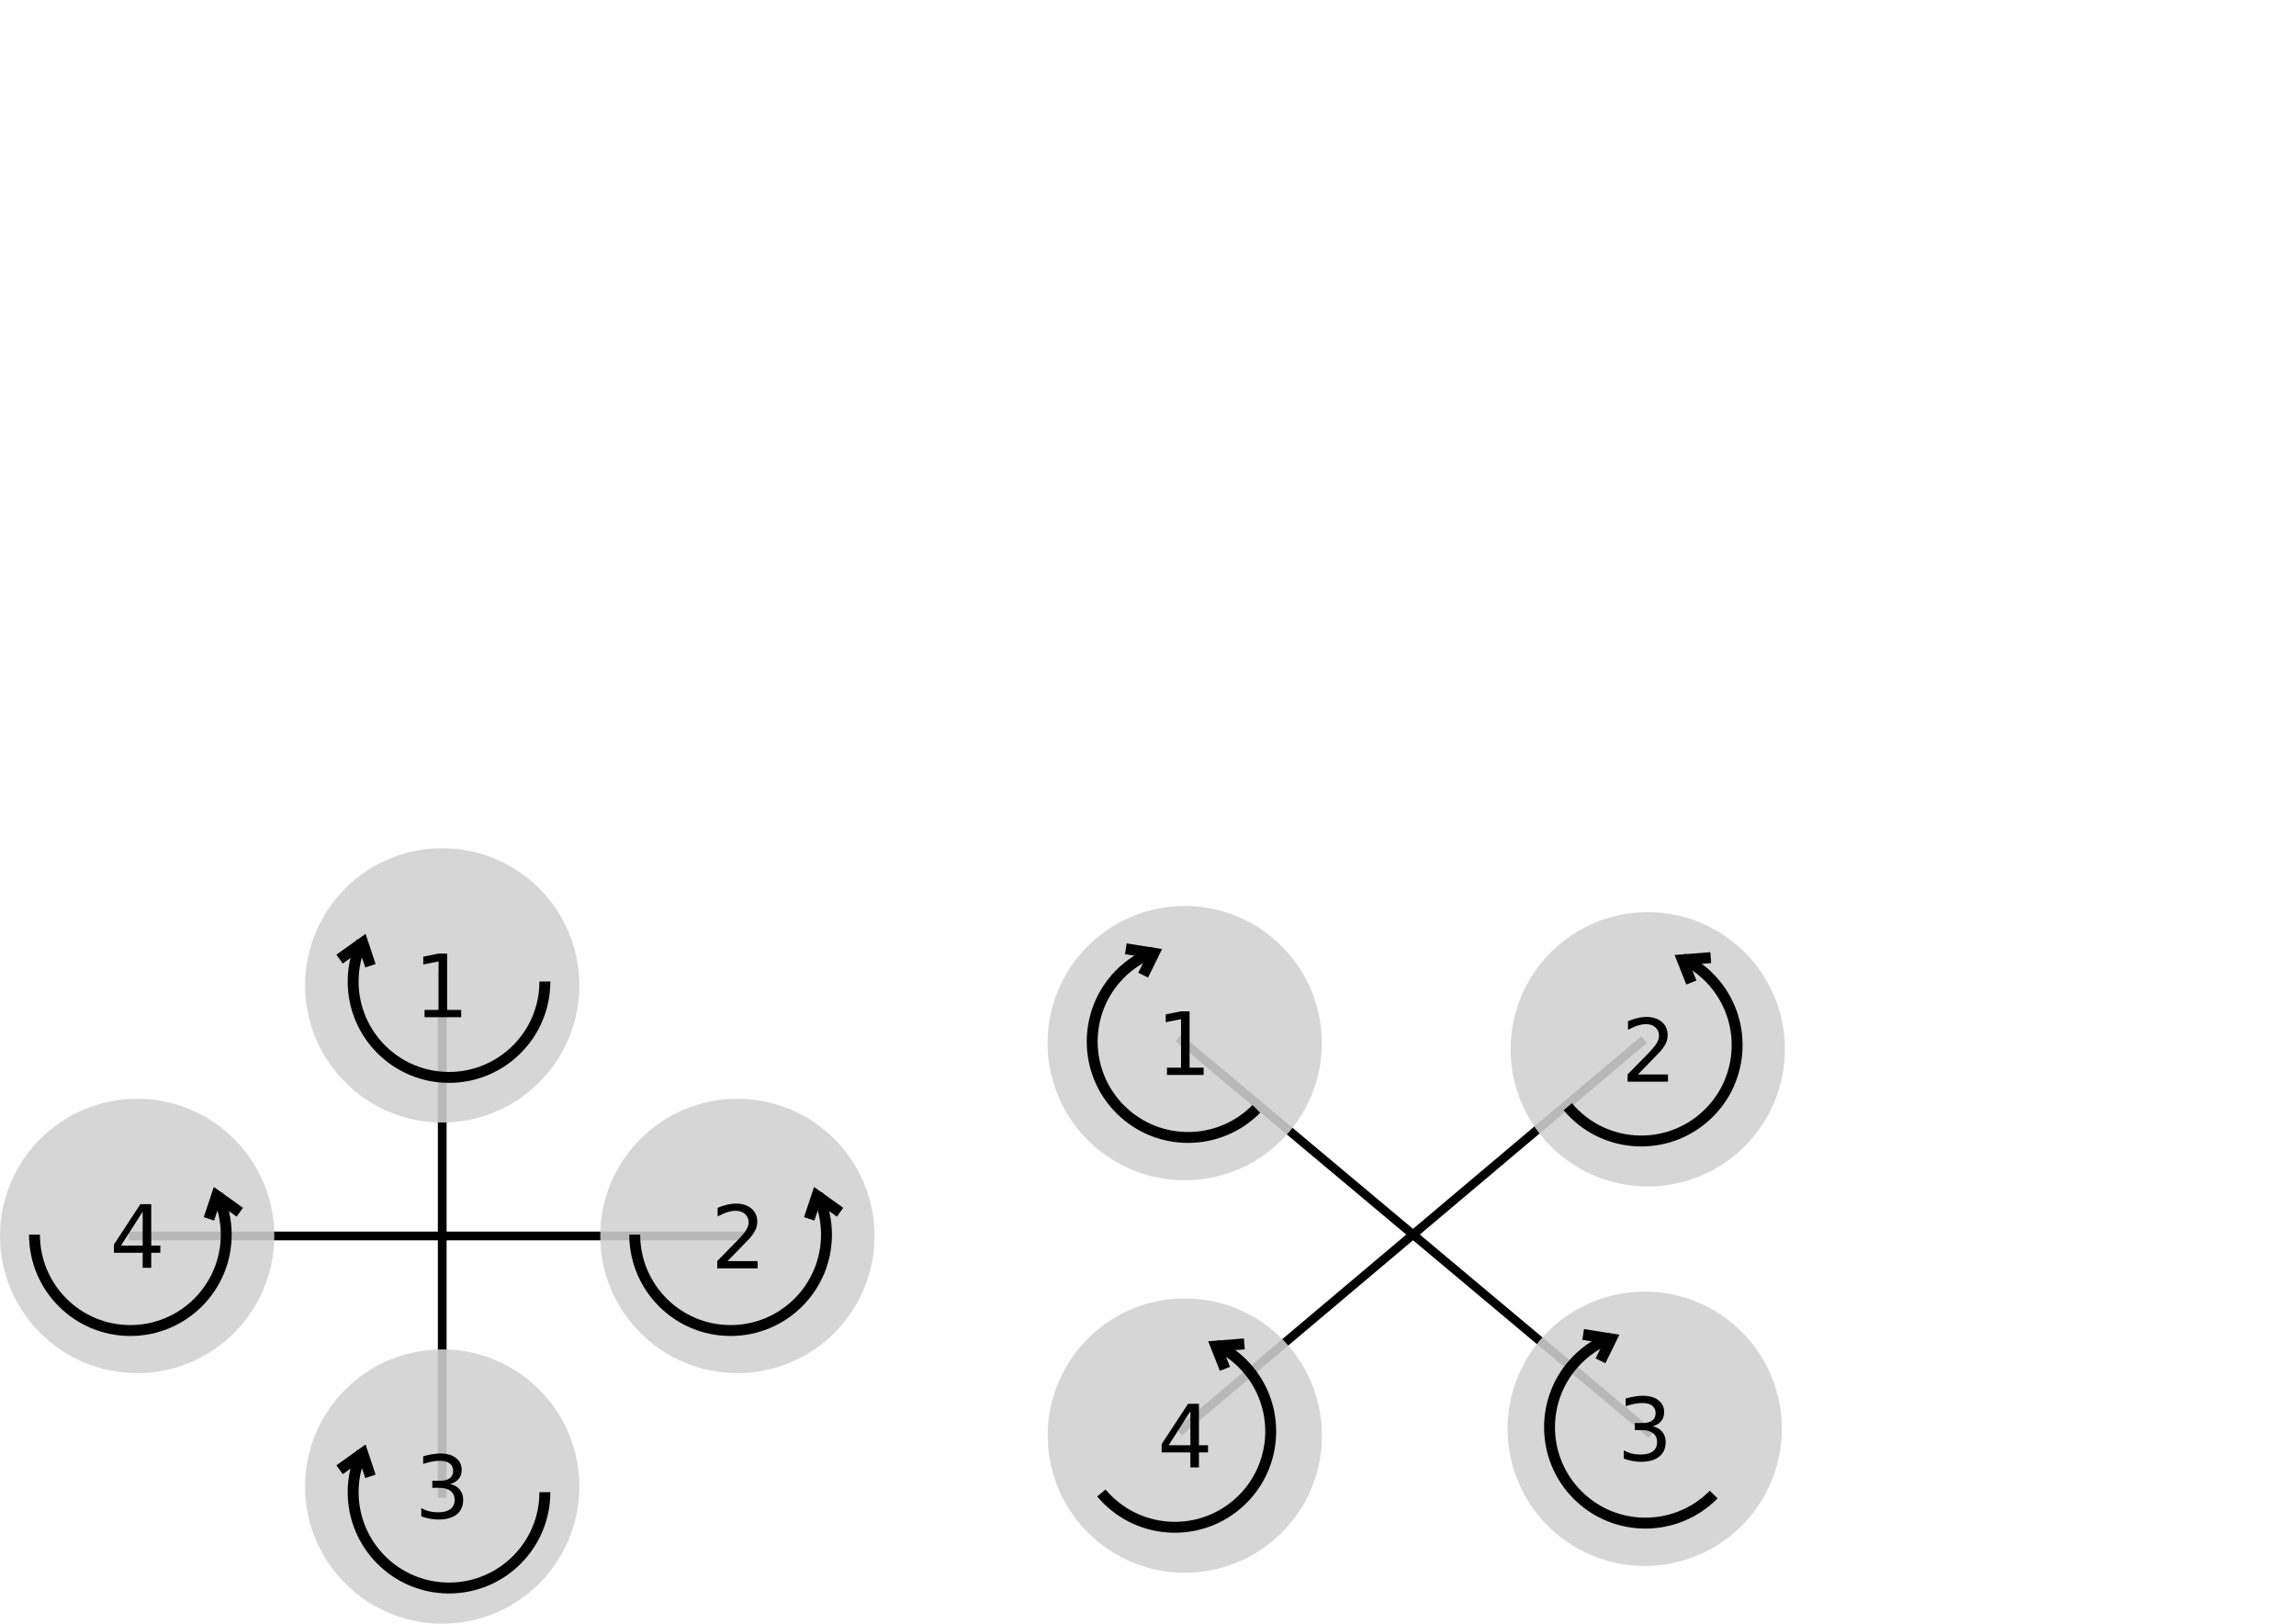
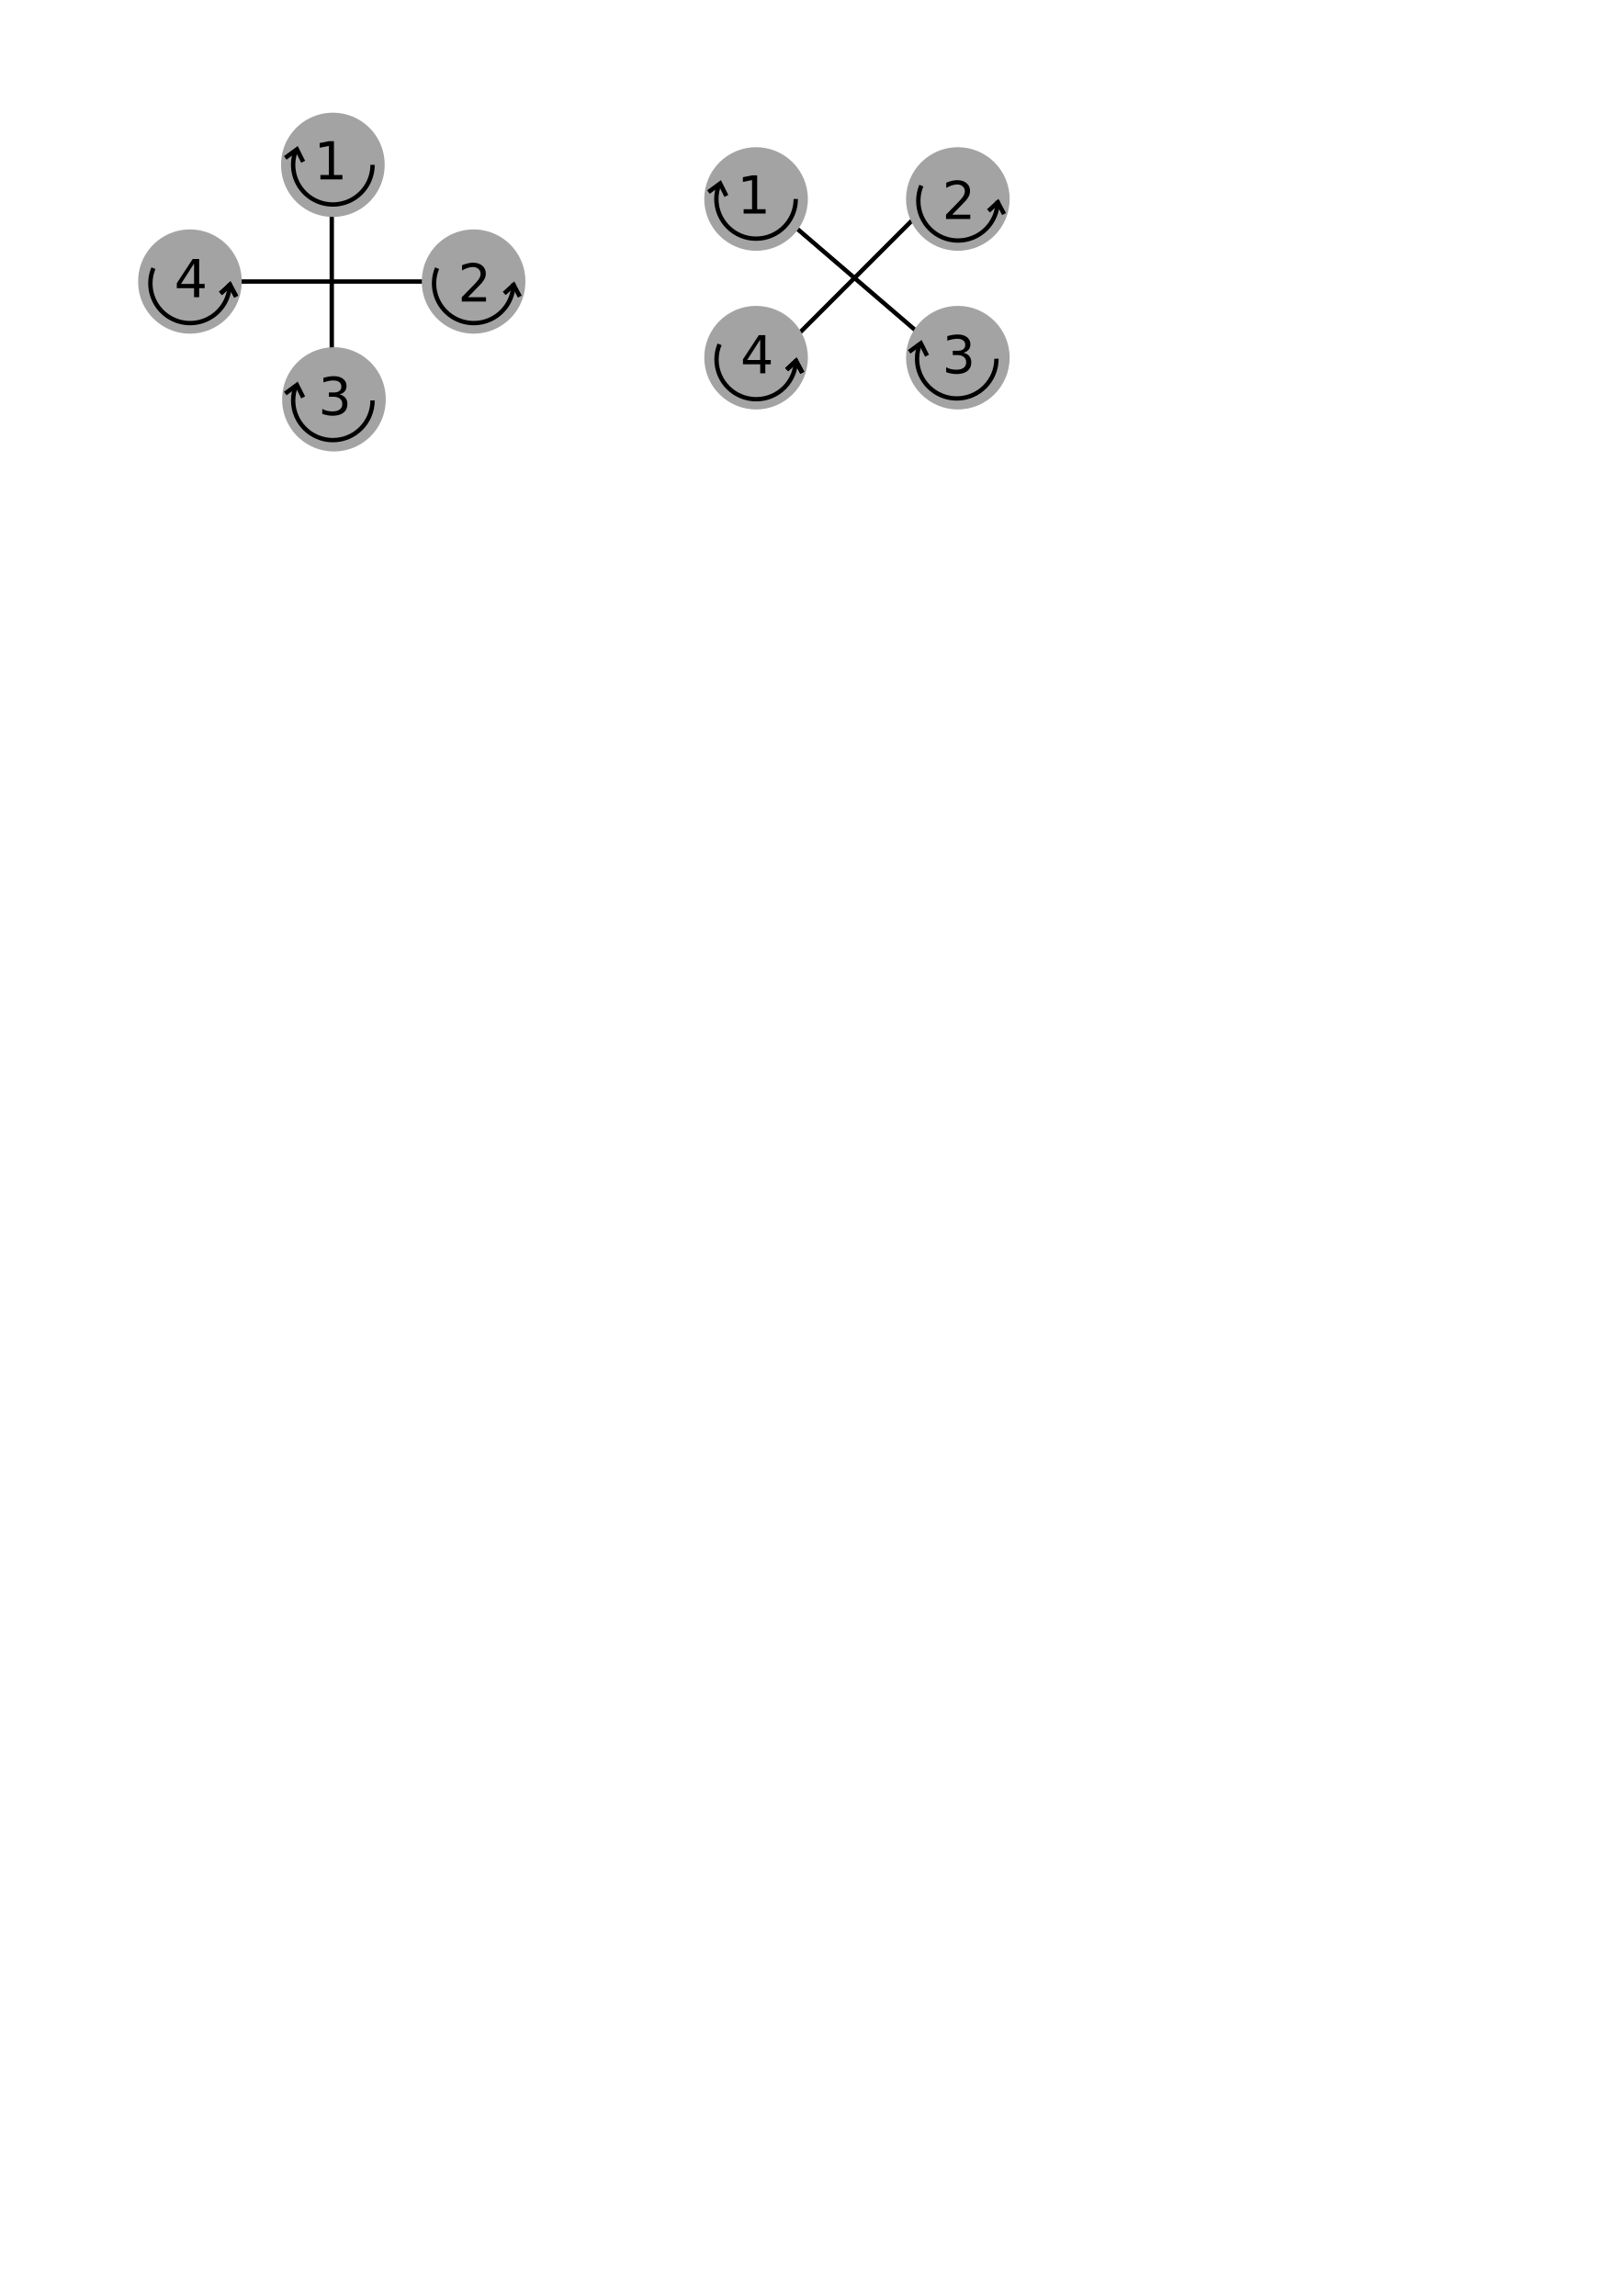
- <svg xmlns="http://www.w3.org/2000/svg" width="1052.362" height="744.094" id="svg2" version="1.1">
-   <defs id="defs4">
+ <svg xmlns="http://www.w3.org/2000/svg" width="744.094" height="1052.362" id="svg2917" version="1.1">
+   <defs id="defs2919">
    </defs>
-   <g id="layer1" transform="translate(-188.3054,184.5505)">
-     <g style="stroke-width:5;stroke-miterlimit:4;stroke-dasharray:none" id="g3675" transform="matrix(-1,0,0,1,639.7819,112)">
-       <g id="quad-plus">
-         <path id="path3630" d="m 247.487,381.852 282.843,0" style="fill:none;stroke:#000000;stroke-width:4;stroke-linecap:butt;stroke-linejoin:miter;stroke-miterlimit:4;stroke-opacity:1;stroke-dasharray:none" transform="matrix(-1,0,0,1,639.7819,-112)" />
-         <path id="path3632" d="m 391.002,260.403 0,241.426" style="fill:none;stroke:#000000;stroke-width:4;stroke-linecap:butt;stroke-linejoin:miter;stroke-miterlimit:4;stroke-opacity:1;stroke-dasharray:none" transform="matrix(-1,0,0,1,639.7819,-112)" />
-         <path transform="matrix(-1,0,0,1,474.4943,-174.4873)" d="m 288.571,329.505 c 0,34.715 -28.142,62.857 -62.857,62.857 -34.715,0 -62.857,-28.142 -62.857,-62.857 0,-34.715 28.142,-62.857 62.857,-62.857 34.715,0 62.857,28.142 62.857,62.857 z" id="path2816" style="opacity:0.879;fill:#d1d1d1;fill-opacity:1;stroke:none" />
-         <path transform="matrix(-1,0,0,1,474.4943,55.18182)" d="m 288.571,329.505 c 0,34.715 -28.142,62.857 -62.857,62.857 -34.715,0 -62.857,-28.142 -62.857,-62.857 0,-34.715 28.142,-62.857 62.857,-62.857 34.715,0 62.857,28.142 62.857,62.857 z" id="path2816-2" style="opacity:0.879;fill:#d1d1d1;fill-opacity:1;stroke:none" />
-         <path transform="matrix(-1,0,0,1,339.2067,-59.65276)" d="m 288.571,329.505 c 0,34.715 -28.142,62.857 -62.857,62.857 -34.715,0 -62.857,-28.142 -62.857,-62.857 0,-34.715 28.142,-62.857 62.857,-62.857 34.715,0 62.857,28.142 62.857,62.857 z" id="path2816-3" style="opacity:0.879;fill:#d1d1d1;fill-opacity:1;stroke:none" />
-         <path transform="matrix(-1,0,0,1,614.3337,-59.65276)" d="m 288.571,329.505 c 0,34.715 -28.142,62.857 -62.857,62.857 -34.715,0 -62.857,-28.142 -62.857,-62.857 0,-34.715 28.142,-62.857 62.857,-62.857 34.715,0 62.857,28.142 62.857,62.857 z" id="path2816-7" style="opacity:0.879;fill:#d1d1d1;fill-opacity:1;stroke:none" />
-         <g style="stroke-width:5;stroke-miterlimit:4;stroke-dasharray:none" id="g3638" transform="matrix(-1,0,0,1,636.6709,-112)">
-           <path style="fill:none;stroke:#000000;stroke-width:5;stroke-miterlimit:4;stroke-opacity:1;stroke-dasharray:none" id="path3634" d="m 120.208,77.086 c 0,24.268 -19.673,43.942 -43.942,43.942 -24.268,0 -43.942,-19.673 -43.942,-43.942 0,-6.315 1.361,-12.555 3.99,-18.296" transform="translate(314.7353,188.1606)" />
-           <path style="fill:none;stroke:#000000;stroke-width:5;stroke-linecap:butt;stroke-linejoin:miter;stroke-miterlimit:4;stroke-opacity:1;stroke-dasharray:none" d="m 152.533,50.822 10.607,-7.576 3.536,10.607 0,0" id="path3636" transform="translate(188.3054,204.1606)" />
-         </g>
-         <g transform="matrix(-1,0,0,1,636.6709,122)" id="g3663" style="stroke-width:5;stroke-miterlimit:4;stroke-dasharray:none">
-           <path transform="translate(314.7353,188.1606)" d="m 120.208,77.086 c 0,24.268 -19.673,43.942 -43.942,43.942 -24.268,0 -43.942,-19.673 -43.942,-43.942 0,-6.315 1.361,-12.555 3.99,-18.296" id="path3665" style="fill:none;stroke:#000000;stroke-width:5;stroke-miterlimit:4;stroke-opacity:1;stroke-dasharray:none" />
-           <path transform="translate(188.3054,204.1606)" id="path3667" d="m 152.533,50.822 10.607,-7.576 3.536,10.607 0,0" style="fill:none;stroke:#000000;stroke-width:5;stroke-linecap:butt;stroke-linejoin:miter;stroke-miterlimit:4;stroke-opacity:1;stroke-dasharray:none" />
-         </g>
-         <g style="stroke-width:5;stroke-miterlimit:4;stroke-dasharray:none" id="g3669" transform="translate(-274.3985,4)">
-           <path style="fill:none;stroke:#000000;stroke-width:5;stroke-miterlimit:4;stroke-opacity:1;stroke-dasharray:none" id="path3671" d="m 120.208,77.086 c 0,24.268 -19.673,43.942 -43.942,43.942 -24.268,0 -43.942,-19.673 -43.942,-43.942 0,-6.315 1.361,-12.555 3.99,-18.296" transform="translate(314.7353,188.1606)" />
-           <path style="fill:none;stroke:#000000;stroke-width:5;stroke-linecap:butt;stroke-linejoin:miter;stroke-miterlimit:4;stroke-opacity:1;stroke-dasharray:none" d="m 152.533,50.822 10.607,-7.576 3.536,10.607 0,0" id="path3673" transform="translate(188.3054,204.1606)" />
-         </g>
-         <text xml:space="preserve" style="font-size:40px;font-style:normal;font-weight:normal;fill:#000000;fill-opacity:1;stroke:none;font-family:Bitstream Vera Sans" x="-261.856" y="169.598" id="text3763" transform="scale(-1,1)">
-           <tspan id="tspan3765" x="-261.856" y="169.598">1</tspan>
+   <g id="layer1">
+     <g id="quad-plus">
+       <path id="path3721" d="m 88.571,129.04 127.857,0" style="fill:none;stroke:#000000;stroke-width:2;stroke-linecap:butt;stroke-linejoin:miter;stroke-opacity:1;stroke-miterlimit:4;stroke-dasharray:none" />
+       <path id="path3723" d="m 152.038,74.535 0,107.113" style="fill:none;stroke:#000000;stroke-width:2;stroke-linecap:butt;stroke-linejoin:miter;stroke-opacity:1;stroke-miterlimit:4;stroke-dasharray:none" />
+       <path transform="translate(-0.5000002,0.5000003)" d="m 176.777,75.04 a 23.739,23.739 0 1 1 -47.477,0 23.739,23.739 0 1 1 47.477,0 z" id="path2935" style="fill:#a3a3a3;fill-opacity:1;stroke:none" />
+       <path transform="translate(-66,54)" style="fill:#a3a3a3;fill-opacity:1;stroke:none" id="path3715" d="m 176.777,75.04 a 23.739,23.739 0 1 1 -47.477,0 23.739,23.739 0 1 1 47.477,0 z" />
+       <path d="m 176.777,75.04 a 23.739,23.739 0 1 1 -47.477,0 23.739,23.739 0 1 1 47.477,0 z" id="path3717" style="fill:#a3a3a3;fill-opacity:1;stroke:none" transform="translate(64,54)" />
+       <path transform="translate(0,108)" style="fill:#a3a3a3;fill-opacity:1;stroke:none" id="path3719" d="m 176.777,75.04 a 23.739,23.739 0 1 1 -47.477,0 23.739,23.739 0 1 1 47.477,0 z" />
+       <text id="text3725" y="82.219" x="143.857" style="font-size:40px;font-style:normal;font-weight:normal;fill:#000000;fill-opacity:1;stroke:none;font-family:Bitstream Vera Sans" xml:space="preserve">
+         <tspan style="font-size:24px" y="82.219" x="143.857" id="tspan3727">1</tspan>
+       </text>
+       <text xml:space="preserve" style="font-size:40px;font-style:normal;font-weight:normal;fill:#000000;fill-opacity:1;stroke:none;font-family:Bitstream Vera Sans" x="209.857" y="138.219" id="text3729">
+         <tspan id="tspan3731" x="209.857" y="138.219" style="font-size:24px">2</tspan>
+       </text>
+       <text id="text3733" y="190.219" x="145.857" style="font-size:40px;font-style:normal;font-weight:normal;fill:#000000;fill-opacity:1;stroke:none;font-family:Bitstream Vera Sans" xml:space="preserve">
+         <tspan style="font-size:24px" y="190.219" x="145.857" id="tspan3735">3</tspan>
+       </text>
+       <text xml:space="preserve" style="font-size:40px;font-style:normal;font-weight:normal;fill:#000000;fill-opacity:1;stroke:none;font-family:Bitstream Vera Sans" x="79.857" y="136.219" id="text3737">
+         <tspan id="tspan3739" x="79.857" y="136.219" style="font-size:24px">4</tspan>
+       </text>
+       <g id="g3748">
+         <path d="m 176.777,75.04 a 23.739,23.739 0 1 1 -45.662,-9.104" id="path3744" style="fill:none;stroke:#000000;stroke-width:2.61;stroke-miterlimit:4;stroke-opacity:1;stroke-dasharray:none" transform="matrix(0.7664003,0,0,0.7664003,35.24966,18.02923)" />
+         <path style="fill:none;stroke:#000000;stroke-width:2;stroke-linecap:butt;stroke-linejoin:miter;stroke-opacity:1;stroke-miterlimit:4;stroke-dasharray:none" d="m 138.929,74.148 -2.857,-5.714 -5.357,3.929" id="path3746" />
+       </g>
+       <g transform="translate(0,108)" id="g3752">
+         <path transform="matrix(0.7664003,0,0,0.7664003,35.24966,18.02923)" style="fill:none;stroke:#000000;stroke-width:2.61;stroke-miterlimit:4;stroke-opacity:1;stroke-dasharray:none" id="path3754" d="m 176.777,75.04 c 0,13.11 -10.628,23.739 -23.739,23.739 -13.11,0 -23.739,-10.628 -23.739,-23.739 0,-3.125 0.617,-6.218 1.815,-9.104" />
+         <path id="path3756" d="m 138.929,74.148 -2.857,-5.714 -5.357,3.929" style="fill:none;stroke:#000000;stroke-width:2;stroke-linecap:butt;stroke-linejoin:miter;stroke-miterlimit:4;stroke-opacity:1;stroke-dasharray:none" />
+       </g>
+       <path transform="matrix(0.7664003,0,0,0.7664003,-30.17891,72.38637)" style="fill:none;stroke:#000000;stroke-width:2.61;stroke-miterlimit:4;stroke-opacity:1;stroke-dasharray:none" id="path3868" d="m 176.777,75.04 a 23.739,23.739 0 1 1 -45.662,-9.104" />
+       <path d="m 176.777,75.04 a 23.739,23.739 0 1 1 -45.662,-9.104" id="path3874" style="fill:none;stroke:#000000;stroke-width:2.61;stroke-miterlimit:4;stroke-opacity:1;stroke-dasharray:none" transform="matrix(0.7664003,0,0,0.7664003,99.82109,72.38637)" />
+       <path id="path3882" d="m 101.071,134.505 4.286,-3.929 2.857,5.357" style="fill:none;stroke:#000000;stroke-width:2;stroke-linecap:butt;stroke-linejoin:miter;stroke-opacity:1;stroke-miterlimit:4;stroke-dasharray:none" />
+       <path style="fill:none;stroke:#000000;stroke-width:2;stroke-linecap:butt;stroke-linejoin:miter;stroke-opacity:1;stroke-miterlimit:4;stroke-dasharray:none" d="m 101.071,134.505 4.286,-3.929 2.857,5.357" id="path3884" />
+       <path id="path3886" d="m 101.071,134.505 4.286,-3.929 2.857,5.357" style="fill:none;stroke:#000000;stroke-width:2;stroke-linecap:butt;stroke-linejoin:miter;stroke-opacity:1;stroke-miterlimit:4;stroke-dasharray:none" />
+       <path style="fill:none;stroke:#000000;stroke-width:2;stroke-linecap:butt;stroke-linejoin:miter;stroke-miterlimit:4;stroke-opacity:1;stroke-dasharray:none" d="m 231.071,134.505 4.286,-3.929 2.857,5.357" id="path3888" />
+     </g>
+     <g id="quad-X">
+       <path id="path4030" d="m 346.482,88.677 96.47,82.833" style="fill:none;stroke:#000000;stroke-width:2;stroke-linecap:butt;stroke-linejoin:miter;stroke-opacity:1;stroke-miterlimit:4;stroke-dasharray:none" />
+       <path id="path4032" d="M 346.482,172.519 431.84,87.161" style="fill:none;stroke:#000000;stroke-width:2;stroke-linecap:butt;stroke-linejoin:miter;stroke-opacity:1;stroke-miterlimit:4;stroke-dasharray:none" />
+       <g transform="translate(-62.0558,15.66244)" id="g3998">
+         <path transform="translate(255.5,0.5000003)" d="m 176.777,75.04 c 0,13.11 -10.628,23.739 -23.739,23.739 -13.11,0 -23.739,-10.628 -23.739,-23.739 0,-13.11 10.628,-23.739 23.739,-23.739 13.11,0 23.739,10.628 23.739,23.739 z" id="path3924" style="fill:#a3a3a3;fill-opacity:1;stroke:none" />
+         <text id="text3932" y="82.219" x="399.857" style="font-size:40px;font-style:normal;font-weight:normal;fill:#000000;fill-opacity:1;stroke:none;font-family:Bitstream Vera Sans" xml:space="preserve">
+           <tspan style="font-size:24px" y="82.219" x="399.857" id="tspan3934">1</tspan>
        </text>
-         <text id="text3767" y="284.696" x="-125.68" style="font-size:40px;font-style:normal;font-weight:normal;fill:#000000;fill-opacity:1;stroke:none;font-family:Bitstream Vera Sans" xml:space="preserve" transform="scale(-1,1)">
-           <tspan y="284.696" x="-125.68" id="tspan3769">2</tspan>
-         </text>
-         <text xml:space="preserve" style="font-size:40px;font-style:normal;font-weight:normal;fill:#000000;fill-opacity:1;stroke:none;font-family:Bitstream Vera Sans" x="-261.426" y="399.247" id="text3771" transform="scale(-1,1)">
-           <tspan id="tspan3773" x="-261.426" y="399.247">3</tspan>
-         </text>
-         <text id="text3775" y="284.432" x="-401.198" style="font-size:40px;font-style:normal;font-weight:normal;fill:#000000;fill-opacity:1;stroke:none;font-family:Bitstream Vera Sans" xml:space="preserve" transform="scale(-1,1)">
-           <tspan y="284.432" x="-401.198" id="tspan3777">4</tspan>
-         </text>
-         <g transform="translate(0.7284494,4)" id="g3879" style="stroke-width:5;stroke-miterlimit:4;stroke-dasharray:none">
-           <path transform="translate(314.7353,188.1606)" d="m 120.208,77.086 c 0,24.268 -19.673,43.942 -43.942,43.942 -24.268,0 -43.942,-19.673 -43.942,-43.942 0,-6.315 1.361,-12.555 3.99,-18.296" id="path3881" style="fill:none;stroke:#000000;stroke-width:5;stroke-miterlimit:4;stroke-opacity:1;stroke-dasharray:none" />
-           <path transform="translate(188.3054,204.1606)" id="path3883" d="m 152.533,50.822 10.607,-7.576 3.536,10.607 0,0" style="fill:none;stroke:#000000;stroke-width:5;stroke-linecap:butt;stroke-linejoin:miter;stroke-miterlimit:4;stroke-opacity:1;stroke-dasharray:none" />
+         <g id="g3948" transform="translate(256,0)">
+           <path d="m 176.777,75.04 c 0,13.11 -10.628,23.739 -23.739,23.739 -13.11,0 -23.739,-10.628 -23.739,-23.739 0,-3.125 0.617,-6.218 1.815,-9.104" id="path3950" style="fill:none;stroke:#000000;stroke-width:2.61;stroke-miterlimit:4;stroke-opacity:1;stroke-dasharray:none" transform="matrix(0.7664003,0,0,0.7664003,35.24966,18.02923)" />
+           <path style="fill:none;stroke:#000000;stroke-width:2;stroke-linecap:butt;stroke-linejoin:miter;stroke-miterlimit:4;stroke-opacity:1;stroke-dasharray:none" d="m 138.929,74.148 -2.857,-5.714 -5.357,3.929" id="path3952" />
        </g>
      </g>
-       <g id="quad-X" transform="matrix(0.7663738,-0.6423949,0.6423949,0.7663738,-562.6985,224.3216)">
-         <path transform="matrix(-1,0,0,1,639.7819,-112)" style="fill:none;stroke:#000000;stroke-width:4;stroke-linecap:butt;stroke-linejoin:miter;stroke-miterlimit:4;stroke-opacity:1;stroke-dasharray:none" d="m 247.487,381.852 282.843,0" id="path3717" />
-         <path style="fill:none;stroke:#000000;stroke-width:4;stroke-linecap:butt;stroke-linejoin:miter;stroke-miterlimit:4;stroke-opacity:1;stroke-dasharray:none" d="M 228.284,133.33 276.123,408.051" id="path3719" />
-         <path style="opacity:0.879;fill:#d1d1d1;fill-opacity:1;stroke:none" id="path3721" d="m 288.571,329.505 a 62.857,62.857 0 1 1 -125.714,0 62.857,62.857 0 1 1 125.714,0 z" transform="matrix(-1,0,0,1,449.8466,-193.8296)" />
-         <path style="opacity:0.879;fill:#d1d1d1;fill-opacity:1;stroke:none" id="path3723" d="m 288.571,329.505 a 62.857,62.857 0 1 1 -125.714,0 62.857,62.857 0 1 1 125.714,0 z" transform="matrix(-1,0,0,1,498.7436,78.14438)" />
-         <path style="opacity:0.879;fill:#d1d1d1;fill-opacity:1;stroke:none" id="path3725" d="m 288.571,329.505 c 0,34.715 -28.142,62.857 -62.857,62.857 -34.715,0 -62.857,-28.142 -62.857,-62.857 0,-34.715 28.142,-62.857 62.857,-62.857 34.715,0 62.857,28.142 62.857,62.857 z" transform="matrix(-1,0,0,1,339.2067,-59.65276)" />
-         <path style="opacity:0.879;fill:#d1d1d1;fill-opacity:1;stroke:none" id="path3727" d="m 288.571,329.505 c 0,34.715 -28.142,62.857 -62.857,62.857 -34.715,0 -62.857,-28.142 -62.857,-62.857 0,-34.715 28.142,-62.857 62.857,-62.857 34.715,0 62.857,28.142 62.857,62.857 z" transform="matrix(-1,0,0,1,614.3337,-59.65276)" />
-         <g transform="matrix(0.1746577,0.9846292,-0.9846292,0.1746577,420.5339,-295.2037)" id="g3729" style="stroke-width:5;stroke-miterlimit:4;stroke-dasharray:none">
-           <path transform="translate(314.7353,188.1606)" d="m 120.208,77.086 c 0,24.268 -19.673,43.942 -43.942,43.942 -24.268,0 -43.942,-19.673 -43.942,-43.942 0,-6.315 1.361,-12.555 3.99,-18.296" id="path3731" style="fill:none;stroke:#000000;stroke-width:5;stroke-miterlimit:4;stroke-opacity:1;stroke-dasharray:none" />
-           <path transform="translate(188.3054,204.1606)" id="path3733" d="m 152.533,50.822 10.607,-7.576 3.536,10.607 0,0" style="fill:none;stroke:#000000;stroke-width:5;stroke-linecap:butt;stroke-linejoin:miter;stroke-miterlimit:4;stroke-opacity:1;stroke-dasharray:none" />
+       <g transform="translate(29.91377,-19.10658)" id="g4013">
+         <path transform="translate(256,108)" style="fill:#a3a3a3;fill-opacity:1;stroke:none" id="path3930" d="m 176.777,75.04 c 0,13.11 -10.628,23.739 -23.739,23.739 -13.11,0 -23.739,-10.628 -23.739,-23.739 0,-13.11 10.628,-23.739 23.739,-23.739 13.11,0 23.739,10.628 23.739,23.739 z" />
+         <text id="text3940" y="190.219" x="401.857" style="font-size:40px;font-style:normal;font-weight:normal;fill:#000000;fill-opacity:1;stroke:none;font-family:Bitstream Vera Sans" xml:space="preserve">
+           <tspan style="font-size:24px" y="190.219" x="401.857" id="tspan3942">3</tspan>
+         </text>
+         <g transform="translate(256,108)" id="g3954">
+           <path transform="matrix(0.7664003,0,0,0.7664003,35.24966,18.02923)" style="fill:none;stroke:#000000;stroke-width:2.61;stroke-miterlimit:4;stroke-opacity:1;stroke-dasharray:none" id="path3956" d="m 176.777,75.04 c 0,13.11 -10.628,23.739 -23.739,23.739 -13.11,0 -23.739,-10.628 -23.739,-23.739 0,-3.125 0.617,-6.218 1.815,-9.104" />
+           <path id="path3958" d="m 138.929,74.148 -2.857,-5.714 -5.357,3.929" style="fill:none;stroke:#000000;stroke-width:2;stroke-linecap:butt;stroke-linejoin:miter;stroke-miterlimit:4;stroke-opacity:1;stroke-dasharray:none" />
        </g>
-         <g style="stroke-width:5;stroke-miterlimit:4;stroke-dasharray:none" id="g3735" transform="matrix(0.1746577,0.9846292,-0.9846292,0.1746577,470.6523,-22.20589)">
-           <path style="fill:none;stroke:#000000;stroke-width:5;stroke-miterlimit:4;stroke-opacity:1;stroke-dasharray:none" id="path3737" d="m 120.208,77.086 c 0,24.268 -19.673,43.942 -43.942,43.942 -24.268,0 -43.942,-19.673 -43.942,-43.942 0,-6.315 1.361,-12.555 3.99,-18.296" transform="translate(314.7353,188.1606)" />
-           <path style="fill:none;stroke:#000000;stroke-width:5;stroke-linecap:butt;stroke-linejoin:miter;stroke-miterlimit:4;stroke-opacity:1;stroke-dasharray:none" d="m 152.533,50.822 10.607,-7.576 3.536,10.607 0,0" id="path3739" transform="translate(188.3054,204.1606)" />
-         </g>
-         <g id="g3759" transform="matrix(-0.9967781,0.08020845,0.08020845,0.9967781,756.3535,-27.44607)">
-           <path transform="translate(314.7353,188.1606)" d="m 120.208,77.086 c 0,24.268 -19.673,43.942 -43.942,43.942 -24.268,0 -43.942,-19.673 -43.942,-43.942 0,-6.315 1.361,-12.555 3.99,-18.296" id="path3747" style="fill:none;stroke:#000000;stroke-width:5;stroke-miterlimit:4;stroke-opacity:1;stroke-dasharray:none" />
-           <path transform="translate(188.3054,204.1606)" id="path3749" d="m 152.533,50.822 10.607,-7.576 3.536,10.607 0,0" style="fill:none;stroke:#000000;stroke-width:5;stroke-linecap:butt;stroke-linejoin:miter;stroke-miterlimit:4;stroke-opacity:1;stroke-dasharray:none" />
-         </g>
-         <text xml:space="preserve" style="font-size:40px;font-style:normal;font-weight:normal;fill:#000000;fill-opacity:1;stroke:none;font-family:Bitstream Vera Sans" x="-484.256" y="-28.259" id="text3763-9" transform="matrix(-0.7663738,-0.6423949,-0.6423949,0.7663738,0,0)">
-           <tspan id="tspan3765-6" x="-484.256" y="-28.259">1</tspan>
+       </g>
+       <g transform="translate(3.444203,34.89342)" id="g4021">
+         <path transform="translate(190,54)" style="fill:#a3a3a3;fill-opacity:1;stroke:none" id="path3926" d="m 176.777,75.04 c 0,13.11 -10.628,23.739 -23.739,23.739 -13.11,0 -23.739,-10.628 -23.739,-23.739 0,-13.11 10.628,-23.739 23.739,-23.739 13.11,0 23.739,10.628 23.739,23.739 z" />
+         <text xml:space="preserve" style="font-size:40px;font-style:normal;font-weight:normal;fill:#000000;fill-opacity:1;stroke:none;font-family:Bitstream Vera Sans" x="335.857" y="136.219" id="text3944">
+           <tspan id="tspan3946" x="335.857" y="136.219" style="font-size:24px">4</tspan>
        </text>
-         <text transform="matrix(-0.7663738,-0.6423949,-0.6423949,0.7663738,0,0)" id="text3910" y="-25.16" x="-271.114" style="font-size:40px;font-style:normal;font-weight:normal;fill:#000000;fill-opacity:1;stroke:none;font-family:Bitstream Vera Sans" xml:space="preserve">
-           <tspan y="-25.16" x="-271.114" id="tspan3912">2</tspan>
+         <path transform="matrix(0.7664003,0,0,0.7664003,225.8211,72.38637)" style="fill:none;stroke:#000000;stroke-width:2.61;stroke-miterlimit:4;stroke-opacity:1;stroke-dasharray:none" id="path3960" d="m 176.777,75.04 c 0,13.11 -10.628,23.739 -23.739,23.739 -13.11,0 -23.739,-10.628 -23.739,-23.739 0,-3.125 0.617,-6.218 1.815,-9.104" />
+         <path id="path3964" d="m 357.071,134.505 4.286,-3.929 2.857,5.357" style="fill:none;stroke:#000000;stroke-width:2;stroke-linecap:butt;stroke-linejoin:miter;stroke-miterlimit:4;stroke-opacity:1;stroke-dasharray:none" />
+         <path style="fill:none;stroke:#000000;stroke-width:2;stroke-linecap:butt;stroke-linejoin:miter;stroke-miterlimit:4;stroke-opacity:1;stroke-dasharray:none" d="m 357.071,134.505 4.286,-3.929 2.857,5.357" id="path3966" />
+         <path id="path3968" d="m 357.071,134.505 4.286,-3.929 2.857,5.357" style="fill:none;stroke:#000000;stroke-width:2;stroke-linecap:butt;stroke-linejoin:miter;stroke-miterlimit:4;stroke-opacity:1;stroke-dasharray:none" />
+       </g>
+       <g transform="translate(-34.08623,-37.83756)" id="g4006">
+         <path d="m 176.777,75.04 c 0,13.11 -10.628,23.739 -23.739,23.739 -13.11,0 -23.739,-10.628 -23.739,-23.739 0,-13.11 10.628,-23.739 23.739,-23.739 13.11,0 23.739,10.628 23.739,23.739 z" id="path3928" style="fill:#a3a3a3;fill-opacity:1;stroke:none" transform="translate(320,54)" />
+         <text xml:space="preserve" style="font-size:40px;font-style:normal;font-weight:normal;fill:#000000;fill-opacity:1;stroke:none;font-family:Bitstream Vera Sans" x="465.857" y="138.219" id="text3936">
+           <tspan id="tspan3938" x="465.857" y="138.219" style="font-size:24px">2</tspan>
        </text>
-         <text xml:space="preserve" style="font-size:40px;font-style:normal;font-weight:normal;fill:#000000;fill-opacity:1;stroke:none;font-family:Bitstream Vera Sans" x="-272.976" y="148.461" id="text3914" transform="matrix(-0.7663738,-0.6423949,-0.6423949,0.7663738,0,0)">
-           <tspan id="tspan3916" x="-272.976" y="148.461">3</tspan>
-         </text>
-         <text transform="matrix(-0.7663738,-0.6423949,-0.6423949,0.7663738,0,0)" id="text3918" y="151.599" x="-483.692" style="font-size:40px;font-style:normal;font-weight:normal;fill:#000000;fill-opacity:1;stroke:none;font-family:Bitstream Vera Sans" xml:space="preserve">
-           <tspan y="151.599" x="-483.692" id="tspan3920">4</tspan>
-         </text>
-         <g transform="matrix(-0.9967781,0.08020845,0.08020845,0.9967781,482.1726,-26.65301)" id="g3922">
-           <path style="fill:none;stroke:#000000;stroke-width:5;stroke-miterlimit:4;stroke-opacity:1;stroke-dasharray:none" id="path3924" d="m 120.208,77.086 c 0,24.268 -19.673,43.942 -43.942,43.942 -24.268,0 -43.942,-19.673 -43.942,-43.942 0,-6.315 1.361,-12.555 3.99,-18.296" transform="translate(314.7353,188.1606)" />
-           <path style="fill:none;stroke:#000000;stroke-width:5;stroke-linecap:butt;stroke-linejoin:miter;stroke-miterlimit:4;stroke-opacity:1;stroke-dasharray:none" d="m 152.533,50.822 10.607,-7.576 3.536,10.607 0,0" id="path3926" transform="translate(188.3054,204.1606)" />
-         </g>
+         <path d="m 176.777,75.04 c 0,13.11 -10.628,23.739 -23.739,23.739 -13.11,0 -23.739,-10.628 -23.739,-23.739 0,-3.125 0.617,-6.218 1.815,-9.104" id="path3962" style="fill:none;stroke:#000000;stroke-width:2.61;stroke-miterlimit:4;stroke-opacity:1;stroke-dasharray:none" transform="matrix(0.7664003,0,0,0.7664003,355.8211,72.38637)" />
+         <path style="fill:none;stroke:#000000;stroke-width:2;stroke-linecap:butt;stroke-linejoin:miter;stroke-miterlimit:4;stroke-opacity:1;stroke-dasharray:none" d="m 487.071,134.505 4.286,-3.929 2.857,5.357" id="path3970" />
      </g>
    </g>
  </g>
</svg>
